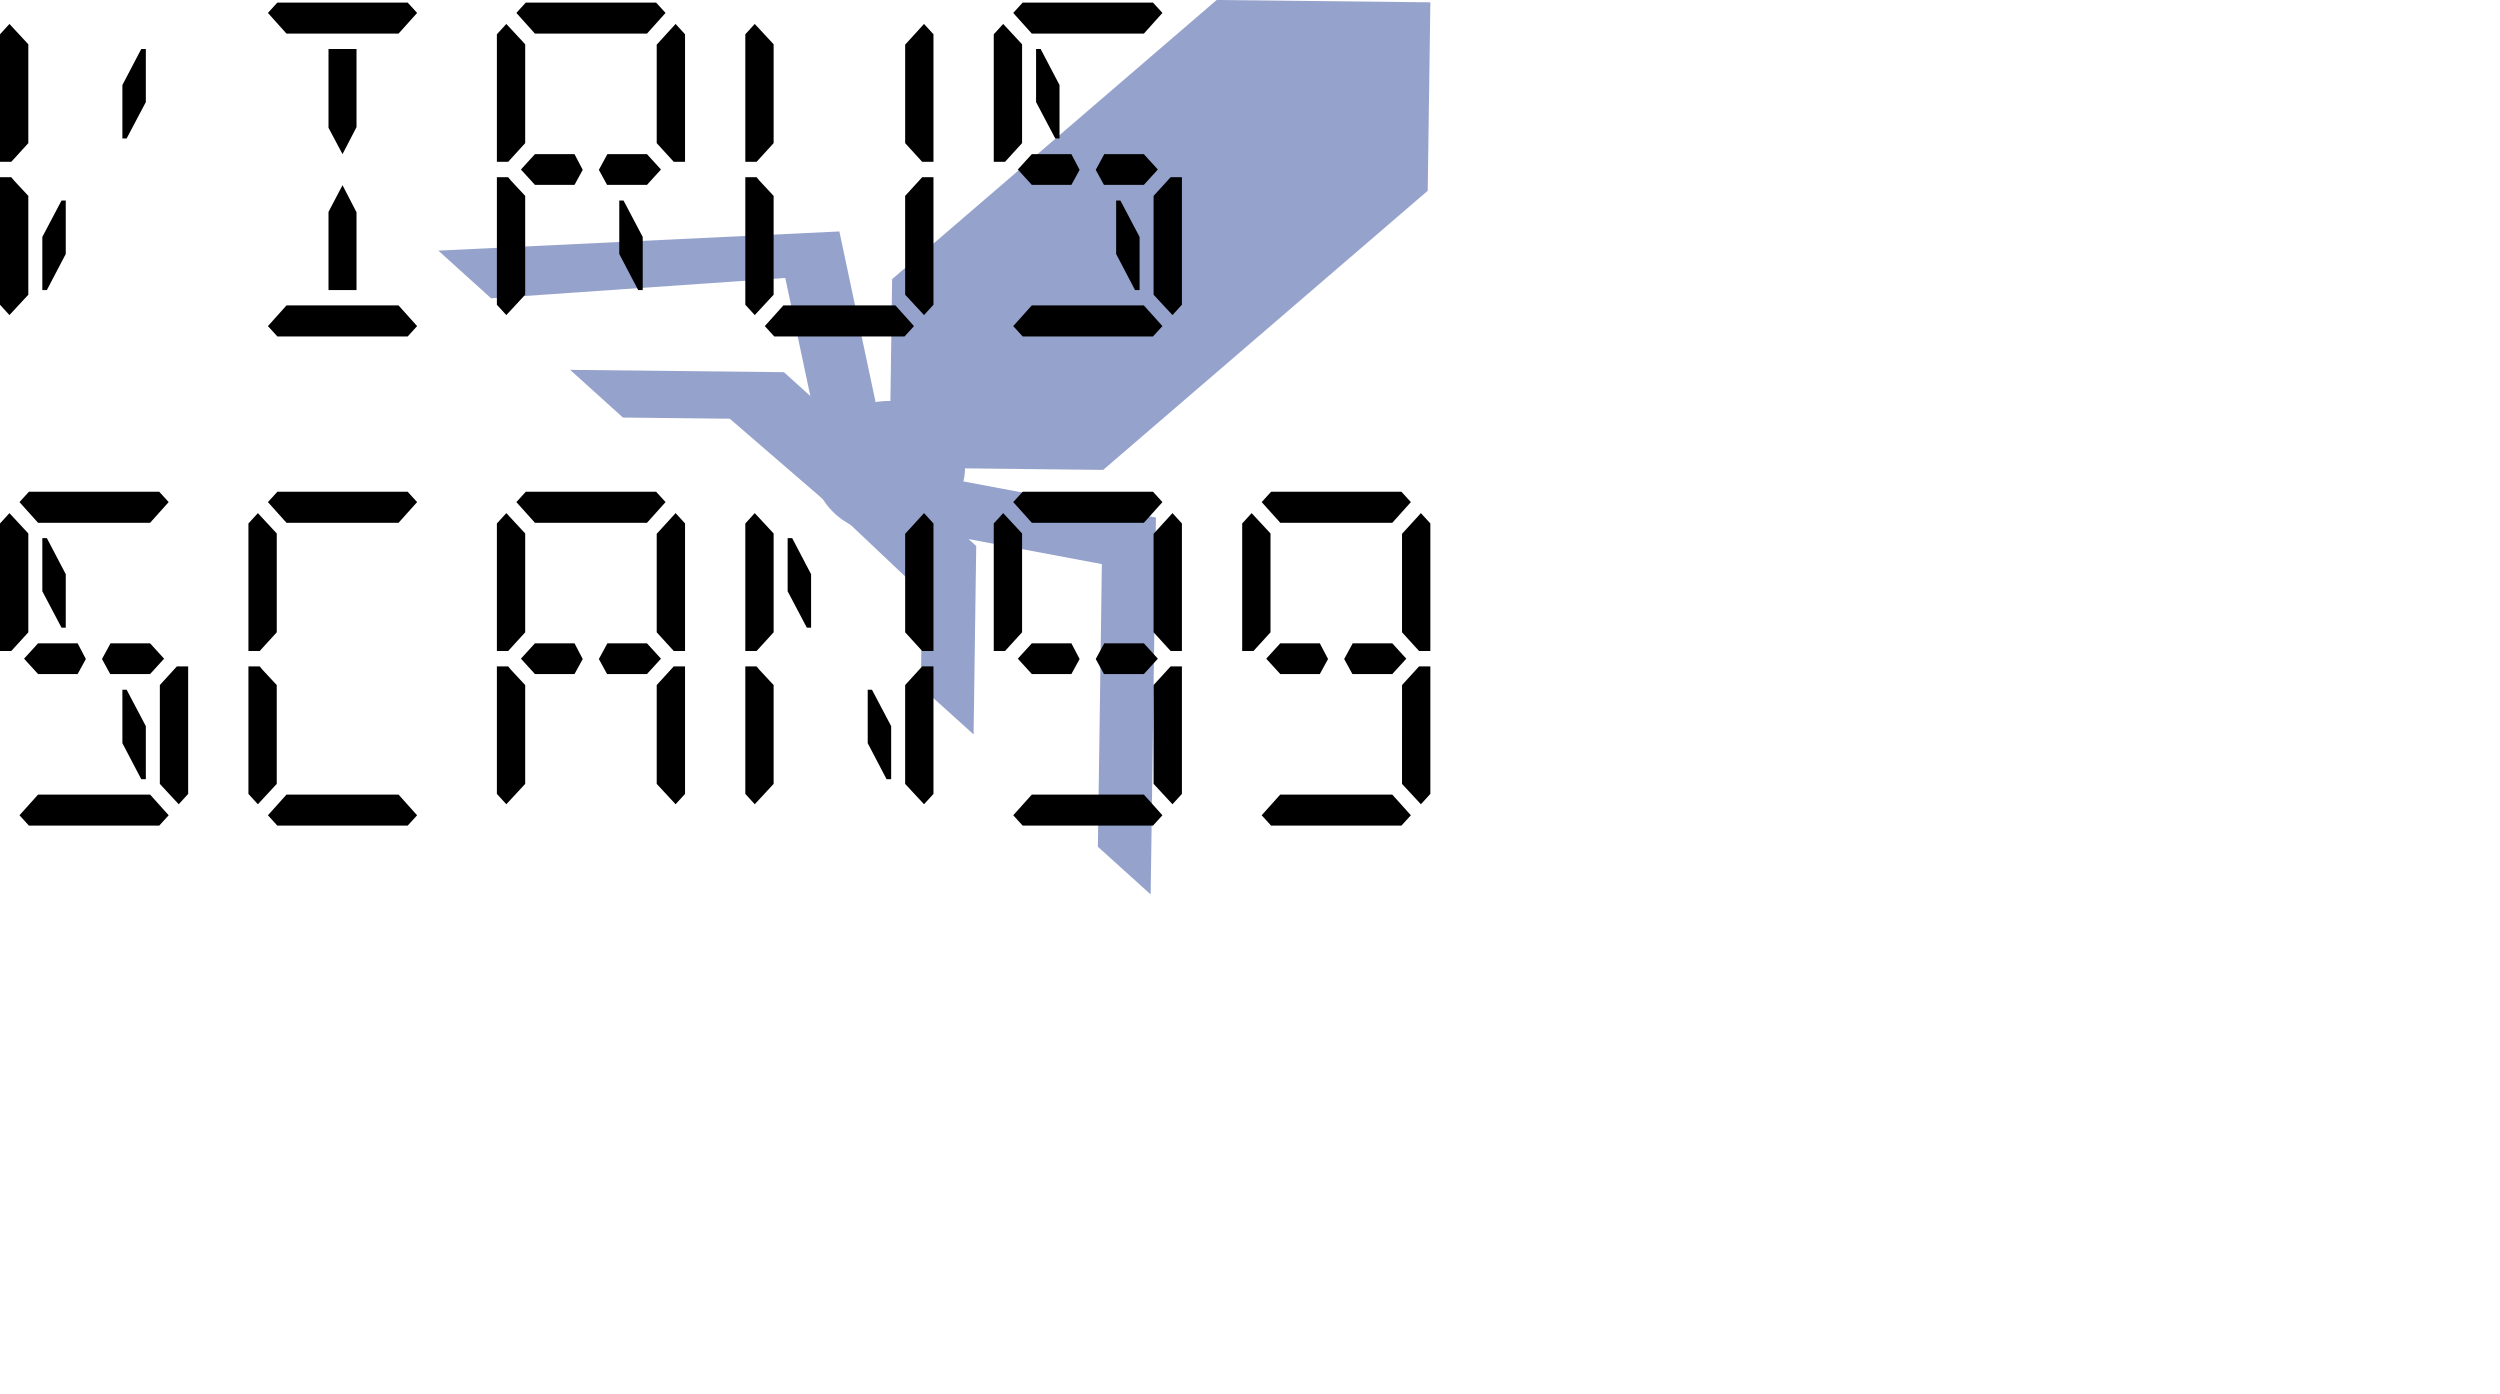
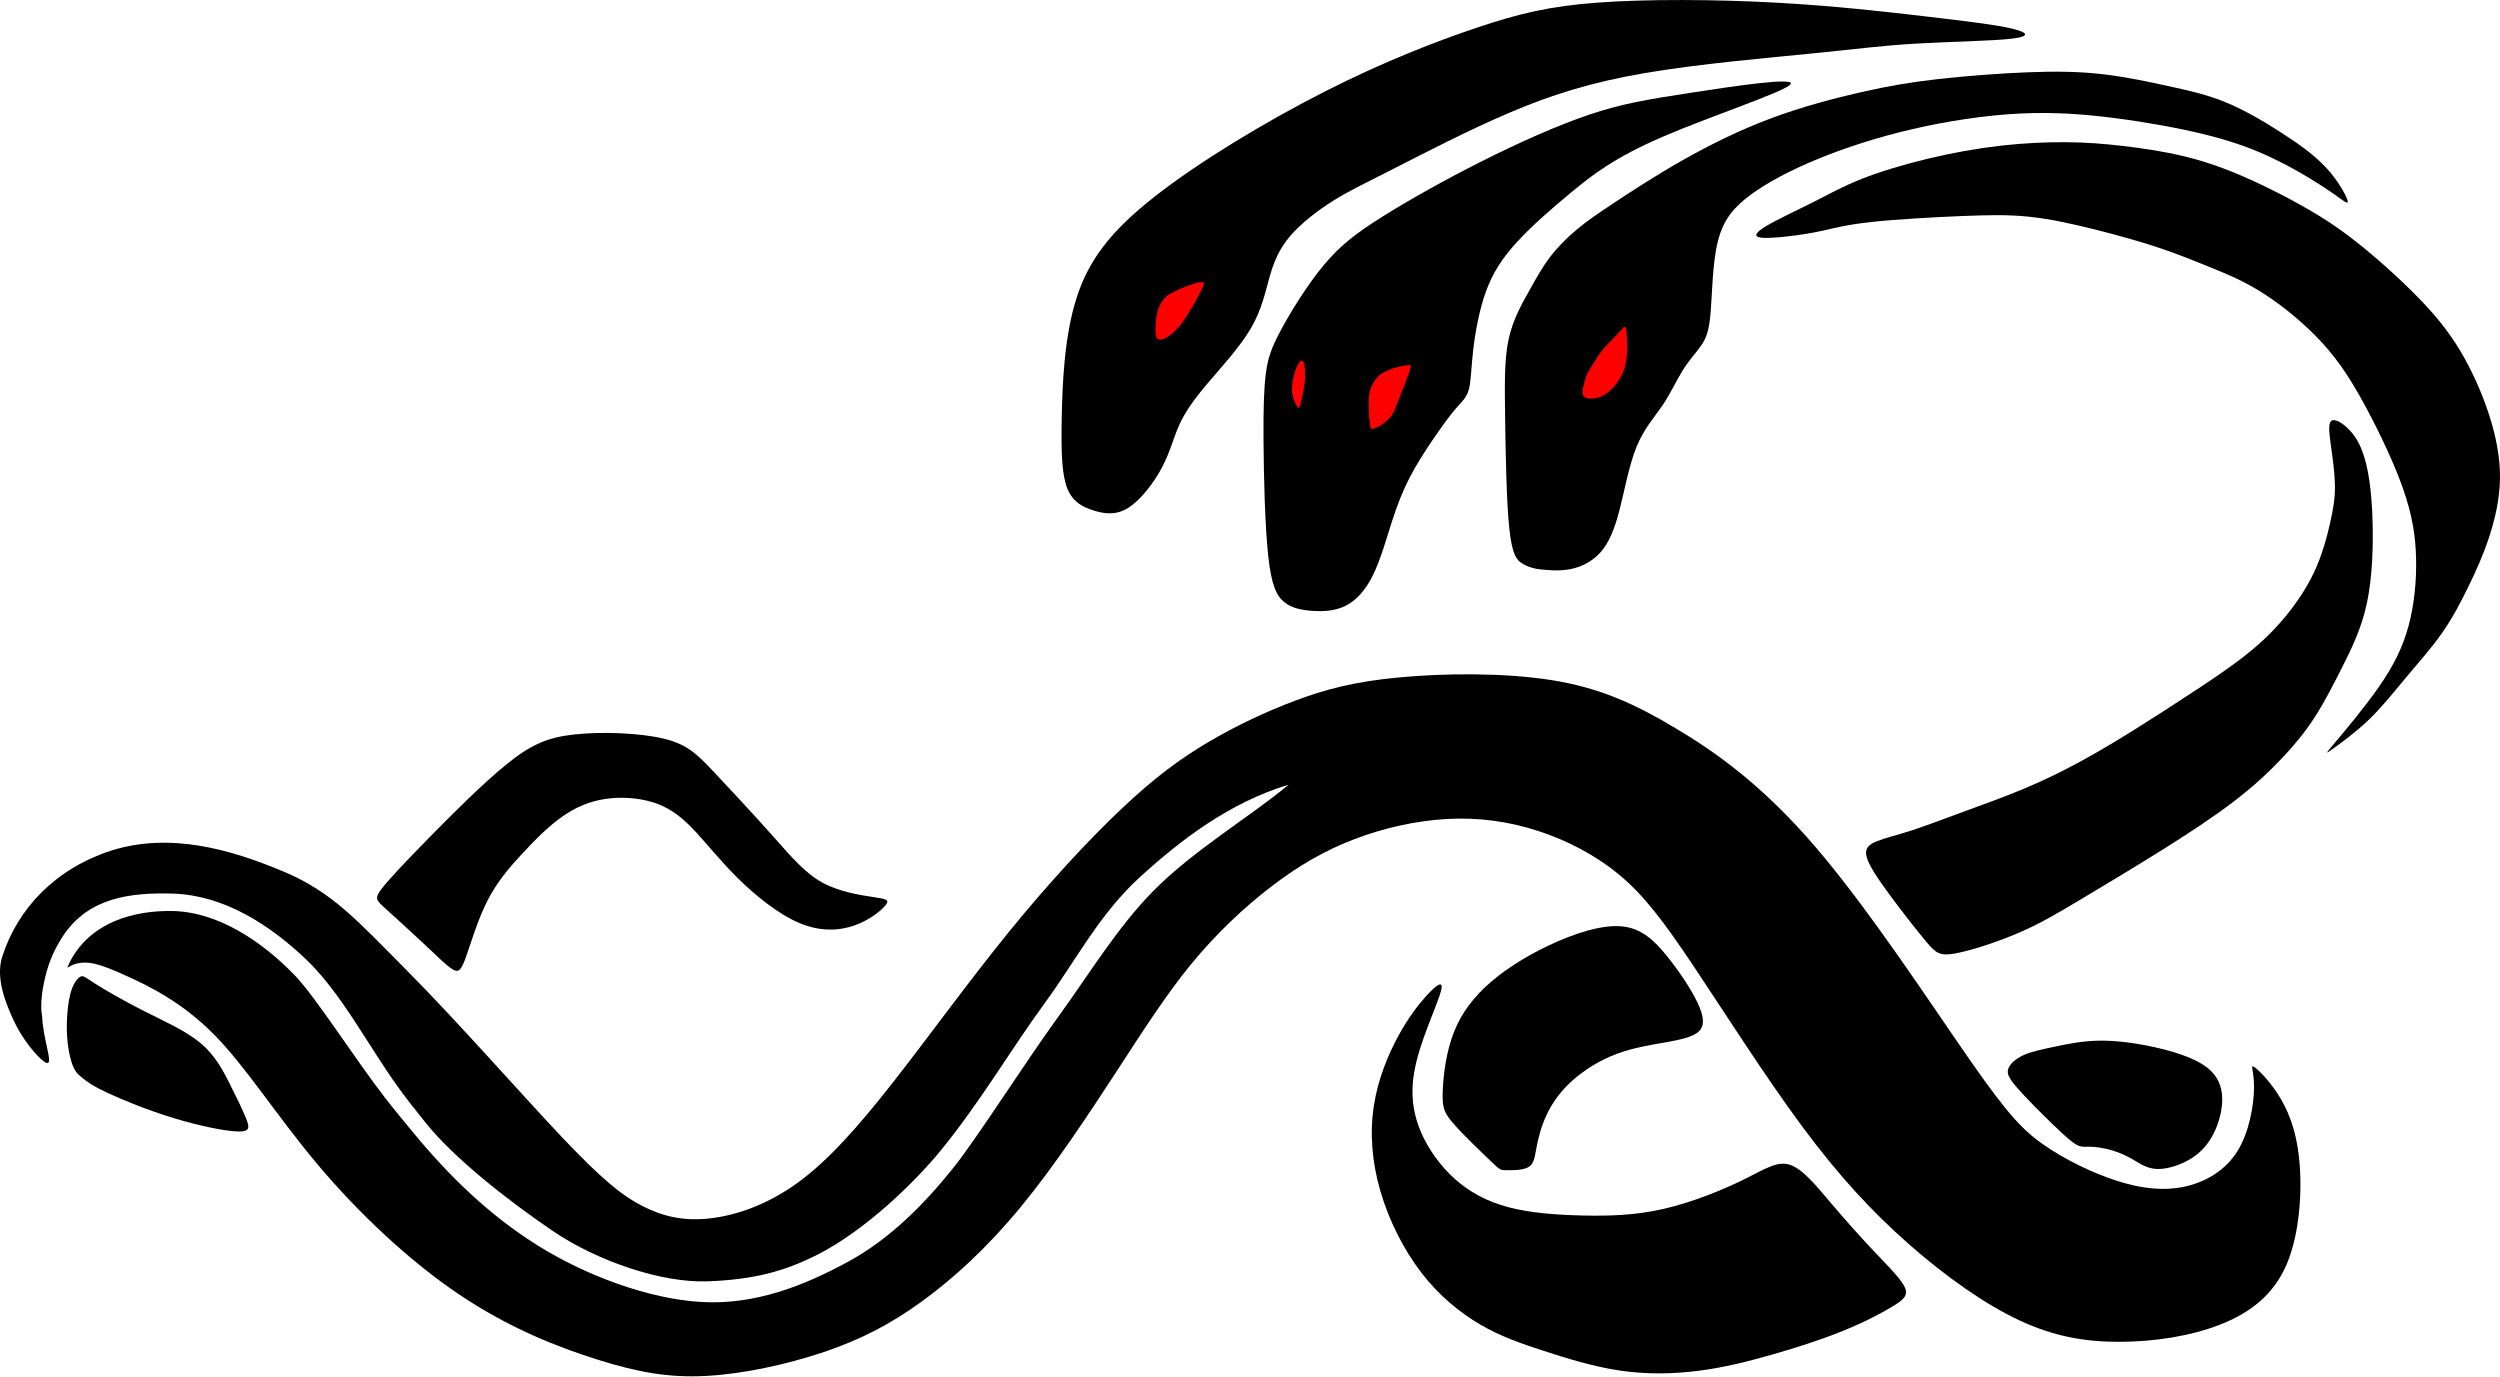
- <svg xmlns="http://www.w3.org/2000/svg" width="201" height="112" viewBox="0 0 201 " fill="none" version="1.1" id="svg4">
-   <defs id="defs8">
-     <rect x="3" y="2" width="142.92" height="136.915" id="rect1196" />
-     <rect x="12.5" y="14.599" width="334.519" height="47.489" id="rect348" />
-   </defs>
-   <g id="layer1" style="display:inline">
-     <g id="g1206" transform="matrix(5.887397,-1.322178,1.499549,5.191016,60.39532,-19.90949)" style="opacity:0.503">
-       <path style="fill:#2c4597;fill-opacity:1;stroke:none;stroke-width:1px;stroke-linecap:butt;stroke-linejoin:miter;stroke-opacity:1" d="m 7.784,5.854 -0.732,2.732 -5.196,3 -2.732,-0.732 0.732,-2.732 5.196,-3 2.732,0.732" id="path474" />
-       <circle style="fill:#2c4597;fill-opacity:1;stroke:none;stroke-width:1.418;stroke-linejoin:round" id="path1132" cx="8.962" cy="6.186" r="1" transform="rotate(60)" />
-       <path style="fill:#2c4597;fill-opacity:1;stroke:none;stroke-width:1px;stroke-linecap:butt;stroke-linejoin:miter;stroke-opacity:1" d="m -0.876,10.854 3.232,1.598 -1.464,5.464 -0.5,-0.866 1.098,-4.098 -3.232,-1.598" id="path1134" />
-       <path style="fill:#2c4597;fill-opacity:1;stroke:none;stroke-width:1px;stroke-linecap:butt;stroke-linejoin:miter;stroke-opacity:1" d="m -0.876,10.854 0.232,-3.598 -5.214,-1.031 0.5,0.866 3.848,0.665 -0.232,3.598" id="path1136" />
-       <path style="fill:#2c4597;fill-opacity:1;stroke:none;stroke-width:1px;stroke-linecap:butt;stroke-linejoin:miter;stroke-opacity:1" d="M -0.876,10.854 -1.876,9.122 -4.609,8.39 l 0.5,0.866 1.366,0.366 1.084,1.783" id="path1138" />
-       <path style="fill:#2c4597;fill-opacity:1;stroke:none;stroke-width:1px;stroke-linecap:butt;stroke-linejoin:miter;stroke-opacity:1" d="m -1.054,10.546 1,1.732 -0.732,2.732 -0.5,-0.866 0.366,-1.366 -1.002,-1.83" id="path1140" />
+ <svg xmlns="http://www.w3.org/2000/svg" version="1.1" id="svg1" width="198.931" height="109.517" viewBox="0 0 198.931 109.517">
+   <defs id="defs1" />
+   <g id="layer1" style="display:inline;opacity:1" transform="translate(-1.153113,-0.67419)">
+     <path id="path2" style="fill:#000000" d="m 118.453,54.332 c -2.127,-0.02 -4.224,0.079 -6.004,0.248 -3.56,0.337 -5.853,0.957 -8.199,1.834 -2.347,0.877 -4.747,2.008 -6.959,3.316 -2.212,1.308 -4.235,2.792 -6.852,5.26 -2.616,2.468 -5.825,5.922 -9.035,9.873 -3.21,3.952 -6.421,8.401 -9.213,11.961 -2.792,3.56 -5.164,6.231 -7.592,7.984 -2.428,1.753 -4.909,2.589 -6.973,2.818 C 55.564,97.856 53.919,97.479 52.301,96.656 50.682,95.834 49.09,94.566 45.812,91.1 42.535,87.634 37.572,81.97 33.58,77.951 29.588,73.932 27.616,71.672 23.736,70.035 19.485,68.241 14.667,66.883 9.994,68.361 5.571,69.798 2.568,72.952 1.336,76.785 0.806,78.433 1.525,80.333 2.25,81.896 2.975,83.46 4.12,84.759 4.654,85.141 5.188,85.522 5.112,84.987 4.883,83.957 4.735,83.292 4.543,82.419 4.504,81.535 4.372,80.852 4.411,79.765 4.793,78.252 4.946,77.647 5.16,77.054 5.414,76.484 5.651,75.995 5.923,75.519 6.225,75.066 8.243,72.097 11.534,71.682 14.906,71.781 c 4.07,0.119 7.721,2.491 10.596,5.227 2.815,2.678 4.941,6.871 7.383,10.25 0.681,0.942 1.41,1.847 2.137,2.754 2.234,2.789 6.429,6.103 10.077,8.586 3.616,2.461 8.728,4.168 12.347,4.035 3.619,-0.133 6.072,-0.762 8.748,-2.119 3.805,-1.929 7.716,-5.732 9.781,-8.252 3.175,-3.875 5.487,-7.902 8.324,-11.785 2.47,-3.38 4.314,-7.046 7.572,-10.02 3.258,-2.974 7.162,-5.941 11.812,-7.34 -2.992,2.512 -7.581,5.215 -10.783,8.479 -2.87,2.926 -5.009,6.49 -7.414,9.809 -2.904,4.007 -6.576,9.826 -8.471,12.193 -2.357,2.946 -5.08,5.679 -8.361,7.467 -3.542,1.93 -7.427,3.453 -11.666,3.213 -4.239,-0.241 -9.224,-2.107 -13.058,-4.505 -3.833,-2.398 -7.013,-5.484 -9.883,-8.964 -0.76,-0.922 -1.527,-1.84 -2.258,-2.785 -2.46,-3.183 -5.499,-7.988 -7.157,-9.716 -2.551,-2.659 -6.095,-5.086 -9.777,-5.143 -2.998,-0.047 -6.41,0.841 -8.086,3.937 -0.075,0.161 -0.178,0.369 -0.26,0.58 0.193,-0.11 0.388,-0.222 0.586,-0.285 1.068,-0.343 2.135,0.038 4.004,0.877 1.869,0.839 4.54,2.137 7.096,4.73 2.556,2.594 4.996,6.485 8.238,10.338 3.242,3.853 7.287,7.666 11.254,10.336 3.967,2.67 7.857,4.196 11.023,5.188 3.166,0.992 5.607,1.449 8.582,1.297 2.975,-0.153 6.485,-0.914 9.422,-1.906 2.937,-0.992 5.303,-2.212 7.82,-4.043 2.518,-1.831 5.187,-4.273 7.857,-7.516 2.67,-3.242 5.34,-7.284 7.562,-10.695 2.222,-3.411 3.997,-6.19 5.99,-8.617 1.993,-2.428 4.203,-4.505 6.348,-6.15 2.144,-1.645 4.222,-2.858 6.568,-3.762 2.347,-0.904 4.964,-1.498 7.459,-1.633 2.495,-0.135 4.868,0.19 7.201,0.945 2.333,0.755 4.626,1.942 6.541,3.547 1.915,1.605 3.453,3.627 5.854,7.215 2.401,3.587 5.664,8.739 8.631,12.744 2.967,4.005 5.637,6.865 8.523,9.4 2.886,2.535 5.988,4.747 8.793,6.055 2.805,1.308 5.312,1.713 8.01,1.699 2.697,-0.013 5.583,-0.444 7.957,-1.375 2.374,-0.931 4.235,-2.361 5.273,-4.775 1.038,-2.414 1.254,-5.812 1.012,-8.307 -0.243,-2.495 -0.944,-4.087 -1.727,-5.287 -0.782,-1.2 -1.644,-2.01 -1.914,-2.158 -0.27,-0.148 0.052,0.364 0.039,1.699 -0.013,1.335 -0.363,3.494 -1.32,5.031 -0.958,1.537 -2.523,2.454 -4.182,2.818 -1.659,0.364 -3.412,0.175 -5.367,-0.445 -1.956,-0.62 -4.113,-1.672 -5.799,-2.832 -1.686,-1.16 -2.899,-2.427 -5.934,-6.783 -3.034,-4.356 -7.891,-11.8 -12.18,-16.83 -4.289,-5.03 -8.01,-7.648 -11.26,-9.59 -3.25,-1.942 -6.029,-3.21 -9.832,-3.816 -1.902,-0.303 -4.06,-0.443 -6.188,-0.463 z" />
+     <path style="fill:#000000" d="m 37.187,77.816 c -0.463,-0.267 -1.187,-0.992 -2.222,-1.964 -1.035,-0.973 -2.379,-2.193 -3.128,-2.87 -0.749,-0.677 -0.901,-0.811 -0.339,-1.554 0.563,-0.744 1.84,-2.098 3.719,-4.015 1.879,-1.917 4.358,-4.396 6.256,-5.932 1.898,-1.535 3.214,-2.127 5.378,-2.365 2.165,-0.238 5.178,-0.124 7.076,0.324 1.898,0.448 2.68,1.23 4.015,2.642 1.335,1.411 3.223,3.452 4.701,5.111 1.478,1.659 2.546,2.937 3.929,3.7 1.383,0.763 3.08,1.011 4.082,1.163 1.001,0.153 1.306,0.21 0.982,0.629 -0.324,0.42 -1.278,1.202 -2.499,1.631 -1.221,0.429 -2.708,0.505 -4.368,-0.191 -1.659,-0.696 -3.49,-2.165 -4.968,-3.633 -1.478,-1.469 -2.603,-2.937 -3.624,-3.977 -1.02,-1.039 -1.936,-1.65 -3.08,-2.003 -1.144,-0.353 -2.518,-0.448 -3.757,-0.267 -1.24,0.181 -2.346,0.639 -3.424,1.392 -1.078,0.753 -2.127,1.802 -3.157,2.909 -1.03,1.106 -2.041,2.27 -2.823,3.805 -0.782,1.535 -1.335,3.443 -1.712,4.492 -0.377,1.049 -0.577,1.24 -1.039,0.973 z" id="path3" />
+     <path style="fill:#000000" d="m 7.581,78.378 c -0.225,0.092 -0.515,0.456 -0.714,1.002 -0.199,0.546 -0.307,1.274 -0.361,2.016 -0.054,0.742 -0.054,1.497 0.03,2.249 0.084,0.752 0.253,1.5 0.472,1.972 0.219,0.472 0.489,0.668 0.807,0.914 0.318,0.246 0.685,0.543 1.889,1.106 1.204,0.563 3.245,1.393 5.285,2.013 2.041,0.62 4.082,1.03 5.078,1.059 0.997,0.029 0.949,-0.324 0.682,-1.001 -0.267,-0.677 -0.753,-1.678 -1.306,-2.775 C 18.891,85.836 18.271,84.644 17.099,83.666 15.926,82.689 14.199,81.926 12.612,81.125 11.024,80.324 9.574,79.485 8.77,78.975 7.966,78.466 7.806,78.286 7.581,78.378 Z" id="path4" />
+     <path style="fill:#000000" d="m 172.854,93.694 c -0.82,-0.009 -1.354,-0.391 -1.907,-0.715 -0.553,-0.324 -1.125,-0.591 -1.745,-0.772 -0.62,-0.181 -1.287,-0.277 -1.736,-0.286 -0.448,-0.009 -0.677,0.067 -1.087,-0.162 -0.41,-0.229 -1.001,-0.763 -1.907,-1.64 -0.906,-0.877 -2.127,-2.098 -2.813,-2.889 -0.687,-0.792 -0.839,-1.154 -0.696,-1.535 0.143,-0.381 0.582,-0.782 1.221,-1.068 0.639,-0.286 1.478,-0.458 2.479,-0.668 1.001,-0.21 2.165,-0.458 3.528,-0.477 1.364,-0.019 2.928,0.191 4.425,0.524 1.497,0.334 2.928,0.792 3.862,1.402 0.935,0.61 1.373,1.373 1.478,2.289 0.105,0.915 -0.124,1.984 -0.524,2.889 -0.401,0.906 -0.973,1.65 -1.812,2.203 -0.839,0.553 -1.945,0.915 -2.766,0.906 z" id="path5" />
+     <path style="fill:#000000" d="m 115.665,80.009 c -0.257,0.744 -0.772,1.964 -1.211,3.204 -0.439,1.24 -0.801,2.498 -0.887,3.757 -0.086,1.259 0.105,2.518 0.668,3.815 0.563,1.297 1.497,2.632 2.661,3.681 1.163,1.049 2.556,1.812 4.291,2.27 1.736,0.458 3.814,0.61 5.903,0.658 2.088,0.048 4.186,-0.009 6.437,-0.525 2.251,-0.515 4.654,-1.488 6.342,-2.317 1.688,-0.83 2.661,-1.516 3.681,-1.202 1.02,0.315 2.088,1.631 3.204,2.947 1.116,1.316 2.279,2.632 3.385,3.805 1.106,1.173 2.155,2.203 2.527,2.889 0.372,0.687 0.067,1.03 -0.82,1.583 -0.887,0.553 -2.355,1.316 -4.072,2.012 -1.717,0.696 -3.681,1.326 -5.617,1.879 -1.936,0.553 -3.843,1.03 -5.855,1.287 -2.012,0.257 -4.129,0.296 -6.256,-0.019 -2.127,-0.315 -4.263,-0.982 -6.103,-1.583 -1.841,-0.601 -3.385,-1.135 -4.987,-2.069 -1.602,-0.935 -3.261,-2.27 -4.682,-4.11 -1.421,-1.841 -2.603,-4.186 -3.28,-6.513 -0.677,-2.327 -0.849,-4.635 -0.524,-6.771 0.324,-2.136 1.144,-4.101 1.955,-5.588 0.811,-1.488 1.612,-2.498 2.193,-3.147 0.582,-0.648 0.944,-0.935 1.125,-0.944 0.181,-0.009 0.181,0.257 -0.076,1.001 z" id="path6" />
+     <path style="fill:#000000" d="m 119.806,93.096 c -0.722,-0.688 -2.165,-2.063 -2.954,-2.96 -0.789,-0.897 -0.924,-1.315 -0.904,-2.407 0.02,-1.092 0.196,-2.859 0.708,-4.403 0.512,-1.544 1.362,-2.866 2.67,-4.1 1.308,-1.234 3.075,-2.38 5.057,-3.318 1.983,-0.937 4.181,-1.666 5.792,-1.524 1.612,0.142 2.637,1.153 3.614,2.36 0.978,1.207 1.908,2.61 2.421,3.675 0.512,1.065 0.607,1.794 0.182,2.266 -0.425,0.472 -1.369,0.688 -2.569,0.904 -1.2,0.216 -2.657,0.432 -4.026,0.944 -1.369,0.512 -2.65,1.322 -3.608,2.198 -0.958,0.877 -1.591,1.821 -2.016,2.758 -0.425,0.937 -0.641,1.868 -0.775,2.589 -0.135,0.722 -0.189,1.234 -0.654,1.483 -0.465,0.249 -1.342,0.236 -1.78,0.229 -0.438,-0.007 -0.438,-0.007 -1.16,-0.695 z" id="path7" />
+     <path style="fill:#000000" d="m 186.672,34.159 c -0.277,0.191 -0.181,0.954 -0.048,1.926 0.134,0.973 0.305,2.155 0.324,3.166 0.019,1.011 -0.114,1.85 -0.372,2.994 -0.257,1.144 -0.639,2.594 -1.297,3.986 -0.658,1.392 -1.593,2.727 -2.565,3.853 -0.973,1.125 -1.984,2.041 -3.147,2.937 -1.163,0.896 -2.479,1.774 -3.9,2.708 -1.421,0.935 -2.947,1.926 -4.453,2.87 -1.507,0.944 -2.994,1.84 -4.482,2.651 -1.488,0.811 -2.975,1.535 -4.549,2.193 -1.573,0.658 -3.233,1.249 -4.787,1.821 -1.554,0.572 -3.004,1.125 -4.186,1.507 -1.183,0.381 -2.098,0.591 -2.727,0.849 -0.629,0.257 -0.973,0.563 -0.801,1.23 0.172,0.668 0.858,1.697 1.812,2.994 0.954,1.297 2.174,2.861 2.937,3.767 0.763,0.906 1.068,1.154 2.289,0.935 1.221,-0.219 3.357,-0.906 5.121,-1.669 1.764,-0.763 3.156,-1.602 4.987,-2.699 1.831,-1.097 4.101,-2.451 6.265,-3.805 2.165,-1.354 4.225,-2.708 5.865,-3.967 1.64,-1.259 2.861,-2.422 3.872,-3.5 1.011,-1.078 1.812,-2.069 2.556,-3.233 0.744,-1.163 1.43,-2.498 2.165,-3.958 0.734,-1.459 1.516,-3.042 1.945,-5.064 0.429,-2.022 0.505,-4.482 0.448,-6.494 -0.057,-2.012 -0.248,-3.576 -0.553,-4.74 -0.305,-1.163 -0.725,-1.926 -1.259,-2.498 -0.534,-0.572 -1.182,-0.954 -1.459,-0.763 z" id="path8" />
+     <path style="fill:#000000" d="m 186.763,60.273 c 0.606,-0.435 1.818,-1.304 2.882,-2.326 1.064,-1.021 1.982,-2.195 2.959,-3.361 0.978,-1.167 2.016,-2.326 2.866,-3.54 0.85,-1.214 1.51,-2.481 2.117,-3.729 0.607,-1.247 1.16,-2.475 1.625,-3.884 0.465,-1.409 0.843,-3.001 0.87,-4.646 0.027,-1.645 -0.297,-3.345 -0.863,-5.098 -0.566,-1.753 -1.376,-3.56 -2.306,-5.111 -0.931,-1.551 -1.982,-2.846 -3.426,-4.316 -1.443,-1.47 -3.277,-3.115 -4.855,-4.356 -1.578,-1.241 -2.9,-2.077 -4.424,-2.927 -1.524,-0.85 -3.25,-1.713 -4.842,-2.387 -1.591,-0.674 -3.048,-1.16 -4.599,-1.524 -1.551,-0.364 -3.196,-0.607 -4.707,-0.782 -1.51,-0.175 -2.886,-0.283 -4.477,-0.297 -1.591,-0.013 -3.399,0.067 -5.273,0.283 -1.875,0.216 -3.817,0.566 -5.732,1.025 -1.915,0.459 -3.803,1.025 -5.3,1.618 -1.497,0.593 -2.603,1.214 -3.911,1.875 -1.308,0.661 -2.819,1.362 -3.655,1.861 -0.836,0.499 -0.998,0.796 -0.58,0.904 0.418,0.108 1.416,0.027 2.347,-0.081 0.931,-0.108 1.794,-0.243 2.711,-0.445 0.917,-0.202 1.888,-0.472 3.844,-0.688 1.956,-0.216 4.896,-0.378 7.148,-0.472 2.252,-0.094 3.817,-0.121 5.462,0.054 1.645,0.175 3.372,0.553 5.152,0.998 1.78,0.445 3.614,0.958 5.152,1.47 1.537,0.512 2.778,1.025 4.073,1.551 1.295,0.526 2.643,1.065 4.208,2.063 1.564,0.998 3.345,2.454 4.734,3.978 1.389,1.524 2.387,3.115 3.466,5.125 1.079,2.009 2.239,4.437 2.953,6.487 0.715,2.05 0.984,3.722 1.025,5.516 0.041,1.794 -0.148,3.709 -0.607,5.395 -0.459,1.686 -1.187,3.142 -2.339,4.804 -1.152,1.662 -2.728,3.53 -3.516,4.463 -0.788,0.934 -0.788,0.934 -0.182,0.499 z" id="path9" />
+     <path style="display:inline;fill:#000000" d="m 123.867,45.993 c 0.448,0.048 1.345,0.143 2.231,-0.029 0.887,-0.172 1.764,-0.61 2.422,-1.354 0.658,-0.744 1.097,-1.793 1.497,-3.338 0.401,-1.545 0.763,-3.586 1.364,-5.054 0.601,-1.469 1.44,-2.365 2.088,-3.328 0.648,-0.963 1.106,-1.993 1.612,-2.794 0.505,-0.801 1.059,-1.373 1.45,-1.945 0.391,-0.572 0.62,-1.144 0.744,-2.651 0.124,-1.507 0.143,-3.948 0.582,-5.665 0.439,-1.717 1.297,-2.708 2.626,-3.682 1.329,-0.973 3.128,-1.928 5.309,-2.824 2.181,-0.896 4.743,-1.732 7.535,-2.379 2.792,-0.647 5.813,-1.106 8.55,-1.241 2.738,-0.135 5.192,0.054 7.674,0.378 2.482,0.324 4.99,0.782 6.972,1.268 1.982,0.486 3.439,0.998 4.767,1.585 1.328,0.587 2.529,1.247 3.527,1.848 0.998,0.6 1.794,1.14 2.36,1.544 0.566,0.405 0.904,0.674 0.762,0.243 -0.142,-0.432 -0.762,-1.564 -1.713,-2.583 -0.951,-1.018 -2.232,-1.922 -3.621,-2.812 -1.389,-0.89 -2.886,-1.767 -4.349,-2.367 -1.463,-0.6 -2.893,-0.924 -4.525,-1.281 -1.632,-0.357 -3.466,-0.748 -5.3,-0.958 -1.834,-0.209 -3.668,-0.236 -5.92,-0.148 -2.252,0.088 -4.922,0.29 -7.128,0.539 -2.205,0.249 -3.945,0.546 -6.116,1.038 -2.171,0.492 -4.774,1.18 -7.256,2.111 -2.482,0.931 -4.842,2.104 -6.993,3.324 -2.151,1.221 -4.093,2.488 -5.455,3.392 -1.362,0.904 -2.144,1.443 -2.913,2.084 -0.769,0.641 -1.524,1.382 -2.151,2.205 -0.627,0.823 -1.126,1.726 -1.713,2.778 -0.587,1.052 -1.261,2.252 -1.591,3.783 -0.33,1.531 -0.317,3.392 -0.276,6.237 0.041,2.846 0.108,6.676 0.33,8.793 0.223,2.117 0.6,2.522 0.988,2.776 0.387,0.254 0.785,0.356 0.983,0.408 0.199,0.051 0.199,0.051 0.647,0.099 z" id="path10" />
+     <path style="display:inline;fill:#000000" d="m 108.218,48.883 c 0.839,-0.42 1.583,-1.221 2.184,-2.441 0.601,-1.221 1.059,-2.861 1.497,-4.225 0.439,-1.364 0.858,-2.451 1.421,-3.538 0.563,-1.087 1.268,-2.174 1.926,-3.137 0.658,-0.963 1.268,-1.802 1.755,-2.365 0.486,-0.563 0.849,-0.849 1.03,-1.507 0.181,-0.658 0.181,-1.688 0.343,-3.109 0.162,-1.421 0.486,-3.233 1.03,-4.72 0.544,-1.488 1.306,-2.651 2.46,-3.91 1.154,-1.259 2.699,-2.613 4.349,-3.977 1.65,-1.364 3.404,-2.737 7.226,-4.389 3.822,-1.652 9.711,-3.583 10.187,-4.182 0.476,-0.598 -4.461,0.136 -7.94,0.673 -3.479,0.536 -5.499,0.875 -8.044,1.73 -2.545,0.856 -5.616,2.229 -8.591,3.726 -2.975,1.497 -5.855,3.118 -7.934,4.425 -2.079,1.306 -3.357,2.298 -4.654,3.862 -1.297,1.564 -2.613,3.7 -3.395,5.159 -0.782,1.459 -1.03,2.241 -1.183,3.395 -0.153,1.154 -0.21,2.68 -0.191,5.426 0.019,2.746 0.114,6.713 0.372,9.107 0.257,2.394 0.677,3.214 1.278,3.7 0.601,0.486 1.383,0.639 2.241,0.696 0.858,0.057 1.793,0.019 2.632,-0.401 z" id="path11" />
+     <path style="display:inline;fill:#000000" d="m 86.07,39.515 c 0.432,1.106 1.241,1.51 2.104,1.78 0.863,0.27 1.78,0.405 2.765,-0.216 0.985,-0.62 2.036,-1.996 2.684,-3.223 0.647,-1.227 0.89,-2.306 1.349,-3.331 0.459,-1.025 1.133,-1.996 2.225,-3.291 1.092,-1.295 2.603,-2.913 3.493,-4.437 0.89,-1.524 1.16,-2.953 1.51,-4.167 0.351,-1.214 0.782,-2.212 1.645,-3.21 0.863,-0.998 2.158,-1.996 3.394,-2.772 1.236,-0.776 2.414,-1.331 4.777,-2.533 2.363,-1.202 5.91,-3.052 9.252,-4.475 3.342,-1.423 6.478,-2.418 10.779,-3.153 4.301,-0.734 9.766,-1.207 13.415,-1.571 3.649,-0.363 5.48,-0.617 8.122,-0.77 2.642,-0.154 6.095,-0.208 7.659,-0.396 1.564,-0.189 1.241,-0.512 -0.027,-0.809 -1.268,-0.297 -3.479,-0.566 -6.689,-0.944 -3.21,-0.378 -7.417,-0.863 -12.192,-1.119 -4.774,-0.256 -10.115,-0.283 -13.999,6.58e-6 -3.884,0.283 -6.312,0.877 -9.616,1.982 -3.304,1.106 -7.485,2.724 -12.205,5.125 -4.72,2.401 -9.98,5.583 -13.486,8.335 -3.506,2.751 -5.26,5.071 -6.217,8.078 -0.958,3.007 -1.119,6.703 -1.173,9.454 -0.054,2.751 0,4.558 0.432,5.664 z" id="path12" />
+     <g id="g27">
+       <path style="fill:#000000" d="m 93.542,27.781 c 0.354,-0.052 0.938,-0.448 1.427,-1 0.49,-0.552 0.885,-1.26 1.219,-1.854 0.333,-0.594 0.604,-1.073 0.75,-1.406 0.146,-0.333 0.167,-0.521 -0.167,-0.49 -0.333,0.031 -1.021,0.281 -1.562,0.5 -0.542,0.219 -0.937,0.406 -1.25,0.656 -0.313,0.25 -0.542,0.562 -0.698,1.083 -0.156,0.521 -0.24,1.25 -0.219,1.76 0.021,0.51 0.146,0.802 0.5,0.75 z" id="path24" />
+       <path style="fill:#000000" d="m 104.896,29.917 c 0.135,0.156 0.198,0.573 0.172,1 -0.026,0.427 -0.141,0.865 -0.281,1.083 -0.141,0.219 -0.307,0.219 -0.464,0.01 -0.156,-0.208 -0.302,-0.625 -0.297,-1 0.005,-0.375 0.161,-0.708 0.344,-0.927 0.182,-0.219 0.391,-0.323 0.526,-0.167 z" id="path25" />
+       <path style="fill:#000000" d="m 110.13,34.453 c -0.057,-0.422 -0.172,-1.266 -0.115,-2.042 0.057,-0.776 0.286,-1.484 0.906,-1.958 0.62,-0.474 1.63,-0.714 2.12,-0.755 0.49,-0.042 0.458,0.115 0.354,0.458 -0.104,0.344 -0.281,0.875 -0.474,1.328 -0.193,0.453 -0.401,0.828 -0.542,1.224 -0.141,0.396 -0.214,0.812 -0.5,1.177 -0.286,0.365 -0.786,0.677 -1.104,0.833 -0.318,0.156 -0.453,0.156 -0.521,0.156 -0.068,0 -0.068,0 -0.125,-0.422 z" id="path26" />
+       <path style="fill:#ff0000" d="m 128.087,29.354 c 0.663,-1.046 1.21,-1.52 1.601,-1.919 0.391,-0.398 0.625,-0.721 0.747,-0.758 0.122,-0.036 0.133,0.214 0.156,0.596 0.023,0.383 0.06,0.898 0.034,1.453 -0.026,0.555 -0.115,1.148 -0.396,1.737 -0.281,0.589 -0.755,1.172 -1.227,1.51 -0.471,0.339 -0.94,0.432 -1.341,0.417 -0.401,-0.016 -0.734,-0.141 -0.506,-1.023 0.228,-0.882 0.269,-0.967 0.932,-2.014 z" id="path27" />
    </g>
-     <path d="m 5.287,16.125 v 4.295 l -1.518,2.899 H 3.403 V 19.051 L 4.945,16.125 Z M 0.759,25.333 4.741476e-6,24.501 V 14.246 H 0.906 l 0.22,0.268 1.15,1.235 v 5.449 2.121 0.376 z M 11.358,3.938 h 0.367 V 8.206 L 10.183,11.132 H 9.84 V 6.837 Z M 2.277,11.508 0.906,13.011 H 4.741476e-6 V 2.757 L 0.759,1.925 2.277,3.562 v 0.376 2.121 z" style="font-size:21.333px;line-height:1.25;font-family:'DSEG14 Classic Mini';-inkscape-font-specification:'DSEG14 Classic Mini';white-space:pre;fill:#000000;stroke-width:1.202" id="path606" />
-     <path d="m 28.664,22.836 v 0.483 h -2.252 v -5.047 -1.235 l 1.126,-2.148 1.126,2.174 v 1.208 z M 21.541,1.039 22.3,0.207 H 32.777 L 33.536,1.039 32.042,2.703 h -0.049 -3.329 -2.252 -3.329 -0.049 z m 4.871,2.899 h 2.252 v 5.047 1.235 l -1.126,2.174 -1.126,-2.121 V 8.985 Z M 33.536,26.219 32.777,27.051 H 22.3 l -0.759,-0.832 1.493,-1.664 h 0.049 3.329 2.252 3.329 0.049 z" style="font-size:21.333px;line-height:1.25;font-family:'DSEG14 Classic Mini';-inkscape-font-specification:'DSEG14 Classic Mini';white-space:pre;fill:#000000;stroke-width:1.202" id="path608" />
-     <path d="m 43.009,14.864 -1.126,-1.235 1.126,-1.235 h 2.546 0.636 l 0.661,1.262 -0.661,1.208 H 43.351 Z M 41.516,1.039 42.274,0.207 h 10.477 l 0.759,0.832 -1.493,1.664 h -0.049 -3.329 -2.252 -3.329 -0.049 z m 8.274,15.086 h 0.343 l 1.542,2.926 v 4.268 H 51.307 L 49.789,20.42 Z M 40.708,25.333 39.949,24.501 V 14.246 h 0.906 l 0.22,0.268 1.15,1.235 v 5.449 2.121 0.376 z M 54.318,1.925 55.077,2.757 V 13.011 H 54.171 L 52.8,11.508 V 10.756 6.059 3.938 3.589 Z M 42.225,11.508 40.855,13.011 H 39.949 V 2.757 l 0.759,-0.832 1.518,1.637 v 0.376 2.121 z m 9.791,0.886 1.126,1.235 -1.126,1.235 h -0.343 -1.885 -0.979 l -0.661,-1.208 0.685,-1.262 h 0.636 z" style="font-size:21.333px;line-height:1.25;font-family:'DSEG14 Classic Mini';-inkscape-font-specification:'DSEG14 Classic Mini';white-space:pre;fill:#000000;stroke-width:1.202" id="path610" />
-     <path d="M 60.682,25.333 59.923,24.501 V 14.246 h 0.906 l 0.22,0.268 1.15,1.235 v 5.449 2.121 0.376 z m 12.802,0.886 -0.759,0.832 H 62.249 l -0.759,-0.832 1.493,-1.664 h 0.049 3.329 2.252 3.329 0.049 z m -0.71,-10.469 1.371,-1.503 h 0.906 V 24.501 L 74.292,25.333 72.775,23.695 V 23.319 21.199 Z M 74.292,1.925 75.051,2.757 V 13.011 H 74.145 L 72.775,11.508 V 10.756 6.059 3.938 3.589 Z M 62.2,11.508 60.829,13.011 H 59.923 V 2.757 l 0.759,-0.832 1.518,1.637 v 0.376 2.121 z" style="font-size:21.333px;line-height:1.25;font-family:'DSEG14 Classic Mini';-inkscape-font-specification:'DSEG14 Classic Mini';white-space:pre;fill:#000000;stroke-width:1.202" id="path612" />
-     <path d="m 82.958,14.864 -1.126,-1.235 1.126,-1.235 h 2.546 0.636 l 0.661,1.262 -0.661,1.208 H 83.3 Z m 2.228,-3.731 H 84.842 L 83.3,8.206 V 3.938 h 0.367 l 1.518,2.899 z M 81.464,1.039 82.223,0.207 h 10.477 l 0.759,0.832 -1.493,1.664 h -0.049 -3.329 -2.252 -3.329 -0.049 z m 8.274,15.086 h 0.343 L 91.623,19.051 v 4.268 h -0.367 l -1.518,-2.899 z m 3.721,10.093 -0.759,0.832 H 82.223 l -0.759,-0.832 1.493,-1.664 h 0.049 3.329 2.252 3.329 0.049 z M 92.749,15.749 94.12,14.246 h 0.906 V 24.501 L 94.267,25.333 92.749,23.695 V 23.319 21.199 Z M 82.174,11.508 80.804,13.011 H 79.898 V 2.757 l 0.759,-0.832 1.518,1.637 v 0.376 2.121 z m 9.791,0.886 1.126,1.235 -1.126,1.235 h -0.343 -1.885 -0.979 l -0.661,-1.208 0.685,-1.262 h 0.636 z" style="font-size:21.333px;line-height:1.25;font-family:'DSEG14 Classic Mini';-inkscape-font-specification:'DSEG14 Classic Mini';white-space:pre;fill:#000000;stroke-width:1.202" id="path614" />
-     <path d="m 3.06,54.193 -1.126,-1.235 1.126,-1.235 h 2.546 0.636 l 0.661,1.262 -0.661,1.208 H 3.403 Z M 5.287,50.462 H 4.945 L 3.403,47.536 V 43.268 h 0.367 l 1.518,2.899 z M 1.567,40.369 2.325,39.536 H 12.802 l 0.759,0.832 -1.493,1.664 H 12.019 8.69 6.438 3.109 3.06 Z M 9.84,55.455 H 10.183 l 1.542,2.926 v 4.268 H 11.358 L 9.84,59.75 Z M 13.561,65.548 12.802,66.38 H 2.325 L 1.567,65.548 3.06,63.884 h 0.049 3.329 2.252 3.329 0.049 z M 12.851,55.079 14.222,53.576 h 0.906 v 10.254 l -0.759,0.832 -1.518,-1.637 V 62.649 60.528 Z M 2.277,50.838 0.906,52.341 H 4.741476e-6 V 42.087 L 0.759,41.255 2.277,42.892 v 0.376 2.121 z m 9.791,0.886 1.126,1.235 -1.126,1.235 H 11.725 9.84 8.861 L 8.2,52.985 8.886,51.724 h 0.636 z" style="font-size:21.333px;line-height:1.25;font-family:'DSEG14 Classic Mini';-inkscape-font-specification:'DSEG14 Classic Mini';white-space:pre;fill:#000000;stroke-width:1.202" id="path618" />
-     <path d="m 21.541,40.369 0.759,-0.832 h 10.477 l 0.759,0.832 -1.493,1.664 h -0.049 -3.329 -2.252 -3.329 -0.049 z m -0.808,24.294 -0.759,-0.832 V 53.576 h 0.906 l 0.22,0.268 1.15,1.235 v 5.449 2.121 0.376 z m 12.802,0.886 -0.759,0.832 H 22.3 l -0.759,-0.832 1.493,-1.664 h 0.049 3.329 2.252 3.329 0.049 z M 22.251,50.838 20.88,52.341 H 19.974 V 42.087 l 0.759,-0.832 1.518,1.637 v 0.376 2.121 z" style="font-size:21.333px;line-height:1.25;font-family:'DSEG14 Classic Mini';-inkscape-font-specification:'DSEG14 Classic Mini';white-space:pre;fill:#000000;stroke-width:1.202" id="path620" />
-     <path d="m 43.009,54.193 -1.126,-1.235 1.126,-1.235 h 2.546 0.636 l 0.661,1.262 -0.661,1.208 h -2.84 z m -1.493,-13.825 0.759,-0.832 h 10.477 l 0.759,0.832 -1.493,1.664 h -0.049 -3.329 -2.252 -3.329 -0.049 z M 40.708,64.662 39.949,63.83 V 53.576 h 0.906 l 0.22,0.268 1.15,1.235 v 5.449 2.121 0.376 z m 12.092,-9.583 1.371,-1.503 h 0.906 v 10.254 l -0.759,0.832 -1.518,-1.637 v -0.376 -2.121 z m 1.518,-13.825 0.759,0.832 V 52.341 H 54.171 L 52.8,50.838 V 50.086 45.388 43.268 42.919 Z M 42.225,50.838 40.855,52.341 H 39.949 V 42.087 l 0.759,-0.832 1.518,1.637 v 0.376 2.121 z m 9.791,0.886 1.126,1.235 -1.126,1.235 h -0.343 -1.885 -0.979 l -0.661,-1.208 0.685,-1.262 h 0.636 z" style="font-size:21.333px;line-height:1.25;font-family:'DSEG14 Classic Mini';-inkscape-font-specification:'DSEG14 Classic Mini';white-space:pre;fill:#000000;stroke-width:1.202" id="path622" />
-     <path d="M 65.211,50.462 H 64.868 L 63.326,47.536 V 43.268 h 0.367 l 1.518,2.899 z m 4.553,4.993 h 0.343 l 1.542,2.926 v 4.268 H 71.281 L 69.764,59.75 Z M 60.682,64.662 59.923,63.83 V 53.576 h 0.906 l 0.22,0.268 1.15,1.235 v 5.449 2.121 0.376 z m 12.092,-9.583 1.371,-1.503 h 0.906 v 10.254 l -0.759,0.832 -1.518,-1.637 v -0.376 -2.121 z m 1.518,-13.825 0.759,0.832 V 52.341 H 74.145 L 72.775,50.838 V 50.086 45.388 43.268 42.919 Z m -12.092,9.583 -1.371,1.503 H 59.923 V 42.087 l 0.759,-0.832 1.518,1.637 v 0.376 2.121 z" style="font-size:21.333px;line-height:1.25;font-family:'DSEG14 Classic Mini';-inkscape-font-specification:'DSEG14 Classic Mini';white-space:pre;fill:#000000;stroke-width:1.202" id="path624" />
-     <path d="m 82.958,54.193 -1.126,-1.235 1.126,-1.235 h 2.546 0.636 l 0.661,1.262 -0.661,1.208 H 83.3 Z m -1.493,-13.825 0.759,-0.832 h 10.477 l 0.759,0.832 -1.493,1.664 h -0.049 -3.329 -2.252 -3.329 -0.049 z m 11.994,25.18 -0.759,0.832 H 82.223 L 81.464,65.548 82.958,63.884 h 0.049 3.329 2.252 3.329 0.049 z M 92.749,55.079 94.12,53.576 h 0.906 v 10.254 l -0.759,0.832 -1.518,-1.637 v -0.376 -2.121 z m 1.518,-13.825 0.759,0.832 V 52.341 H 94.12 L 92.749,50.838 V 50.086 45.388 43.268 42.919 Z m -12.092,9.583 -1.371,1.503 H 79.898 V 42.087 l 0.759,-0.832 1.518,1.637 v 0.376 2.121 z m 9.791,0.886 1.126,1.235 -1.126,1.235 h -0.343 -1.885 -0.979 l -0.661,-1.208 0.685,-1.262 h 0.636 z" style="font-size:21.333px;line-height:1.25;font-family:'DSEG14 Classic Mini';-inkscape-font-specification:'DSEG14 Classic Mini';white-space:pre;fill:#000000;stroke-width:1.202" id="path626" />
-     <path d="m 102.932,54.193 -1.126,-1.235 1.126,-1.235 h 2.546 0.636 l 0.661,1.262 -0.661,1.208 h -2.84 z m -1.493,-13.825 0.759,-0.832 h 10.477 l 0.759,0.832 -1.493,1.664 h -0.049 -3.329 -2.252 -3.329 -0.049 z m 11.994,25.18 -0.759,0.832 h -10.477 l -0.759,-0.832 1.493,-1.664 h 0.049 3.329 2.252 3.329 0.049 z M 112.724,55.079 114.094,53.576 H 115 v 10.254 l -0.759,0.832 -1.518,-1.637 V 62.649 60.528 Z M 114.241,41.255 115,42.087 v 10.254 h -0.906 l -1.371,-1.503 V 50.086 45.388 43.268 42.919 Z m -12.092,9.583 -1.371,1.503 H 99.872 V 42.087 l 0.759,-0.832 1.518,1.637 v 0.376 2.121 z m 9.791,0.886 1.126,1.235 -1.126,1.235 h -0.343 -1.885 -0.979 l -0.661,-1.208 0.685,-1.262 h 0.636 z" style="font-size:21.333px;line-height:1.25;font-family:'DSEG14 Classic Mini';-inkscape-font-specification:'DSEG14 Classic Mini';white-space:pre;fill:#000000;stroke-width:1.202" id="path628" />
+     <path style="fill:#ff0000;stroke-width:0.088" d="m 110.184,34.53 c -0.129,-0.734 -0.16,-2.107 -0.06,-2.588 0.13,-0.624 0.515,-1.239 0.959,-1.532 0.452,-0.299 1.276,-0.583 1.869,-0.645 l 0.478,-0.049 -0.055,0.276 c -0.052,0.262 -0.396,1.186 -0.878,2.359 -0.12,0.292 -0.284,0.712 -0.365,0.935 -0.223,0.612 -0.896,1.226 -1.614,1.473 -0.273,0.094 -0.278,0.09 -0.334,-0.228 z" id="path28" />
+     <path style="fill:#ff0000;stroke-width:0.088" d="m 93.15,27.467 c -0.107,-0.274 -0.045,-1.454 0.107,-2.011 0.15,-0.552 0.478,-1.05 0.871,-1.322 0.458,-0.317 1.959,-0.924 2.455,-0.992 0.331,-0.045 0.379,-0.031 0.379,0.116 0,0.217 -1.062,2.131 -1.661,2.992 -0.536,0.771 -1.384,1.46 -1.798,1.46 -0.199,0 -0.279,-0.055 -0.353,-0.243 z" id="path29" />
+     <path style="fill:#ff0000;stroke-width:0.088" d="m 103.964,31.901 c -0.057,-0.633 0.203,-1.916 0.584,-2.401 0.394,-0.501 0.499,0.49 0.438,1.428 -0.039,0.605 -0.338,2.204 -0.512,2.204 -0.119,0 -0.47,-0.788 -0.51,-1.231 z" id="path30" />
  </g>
-   <g id="layer2" />
</svg>
